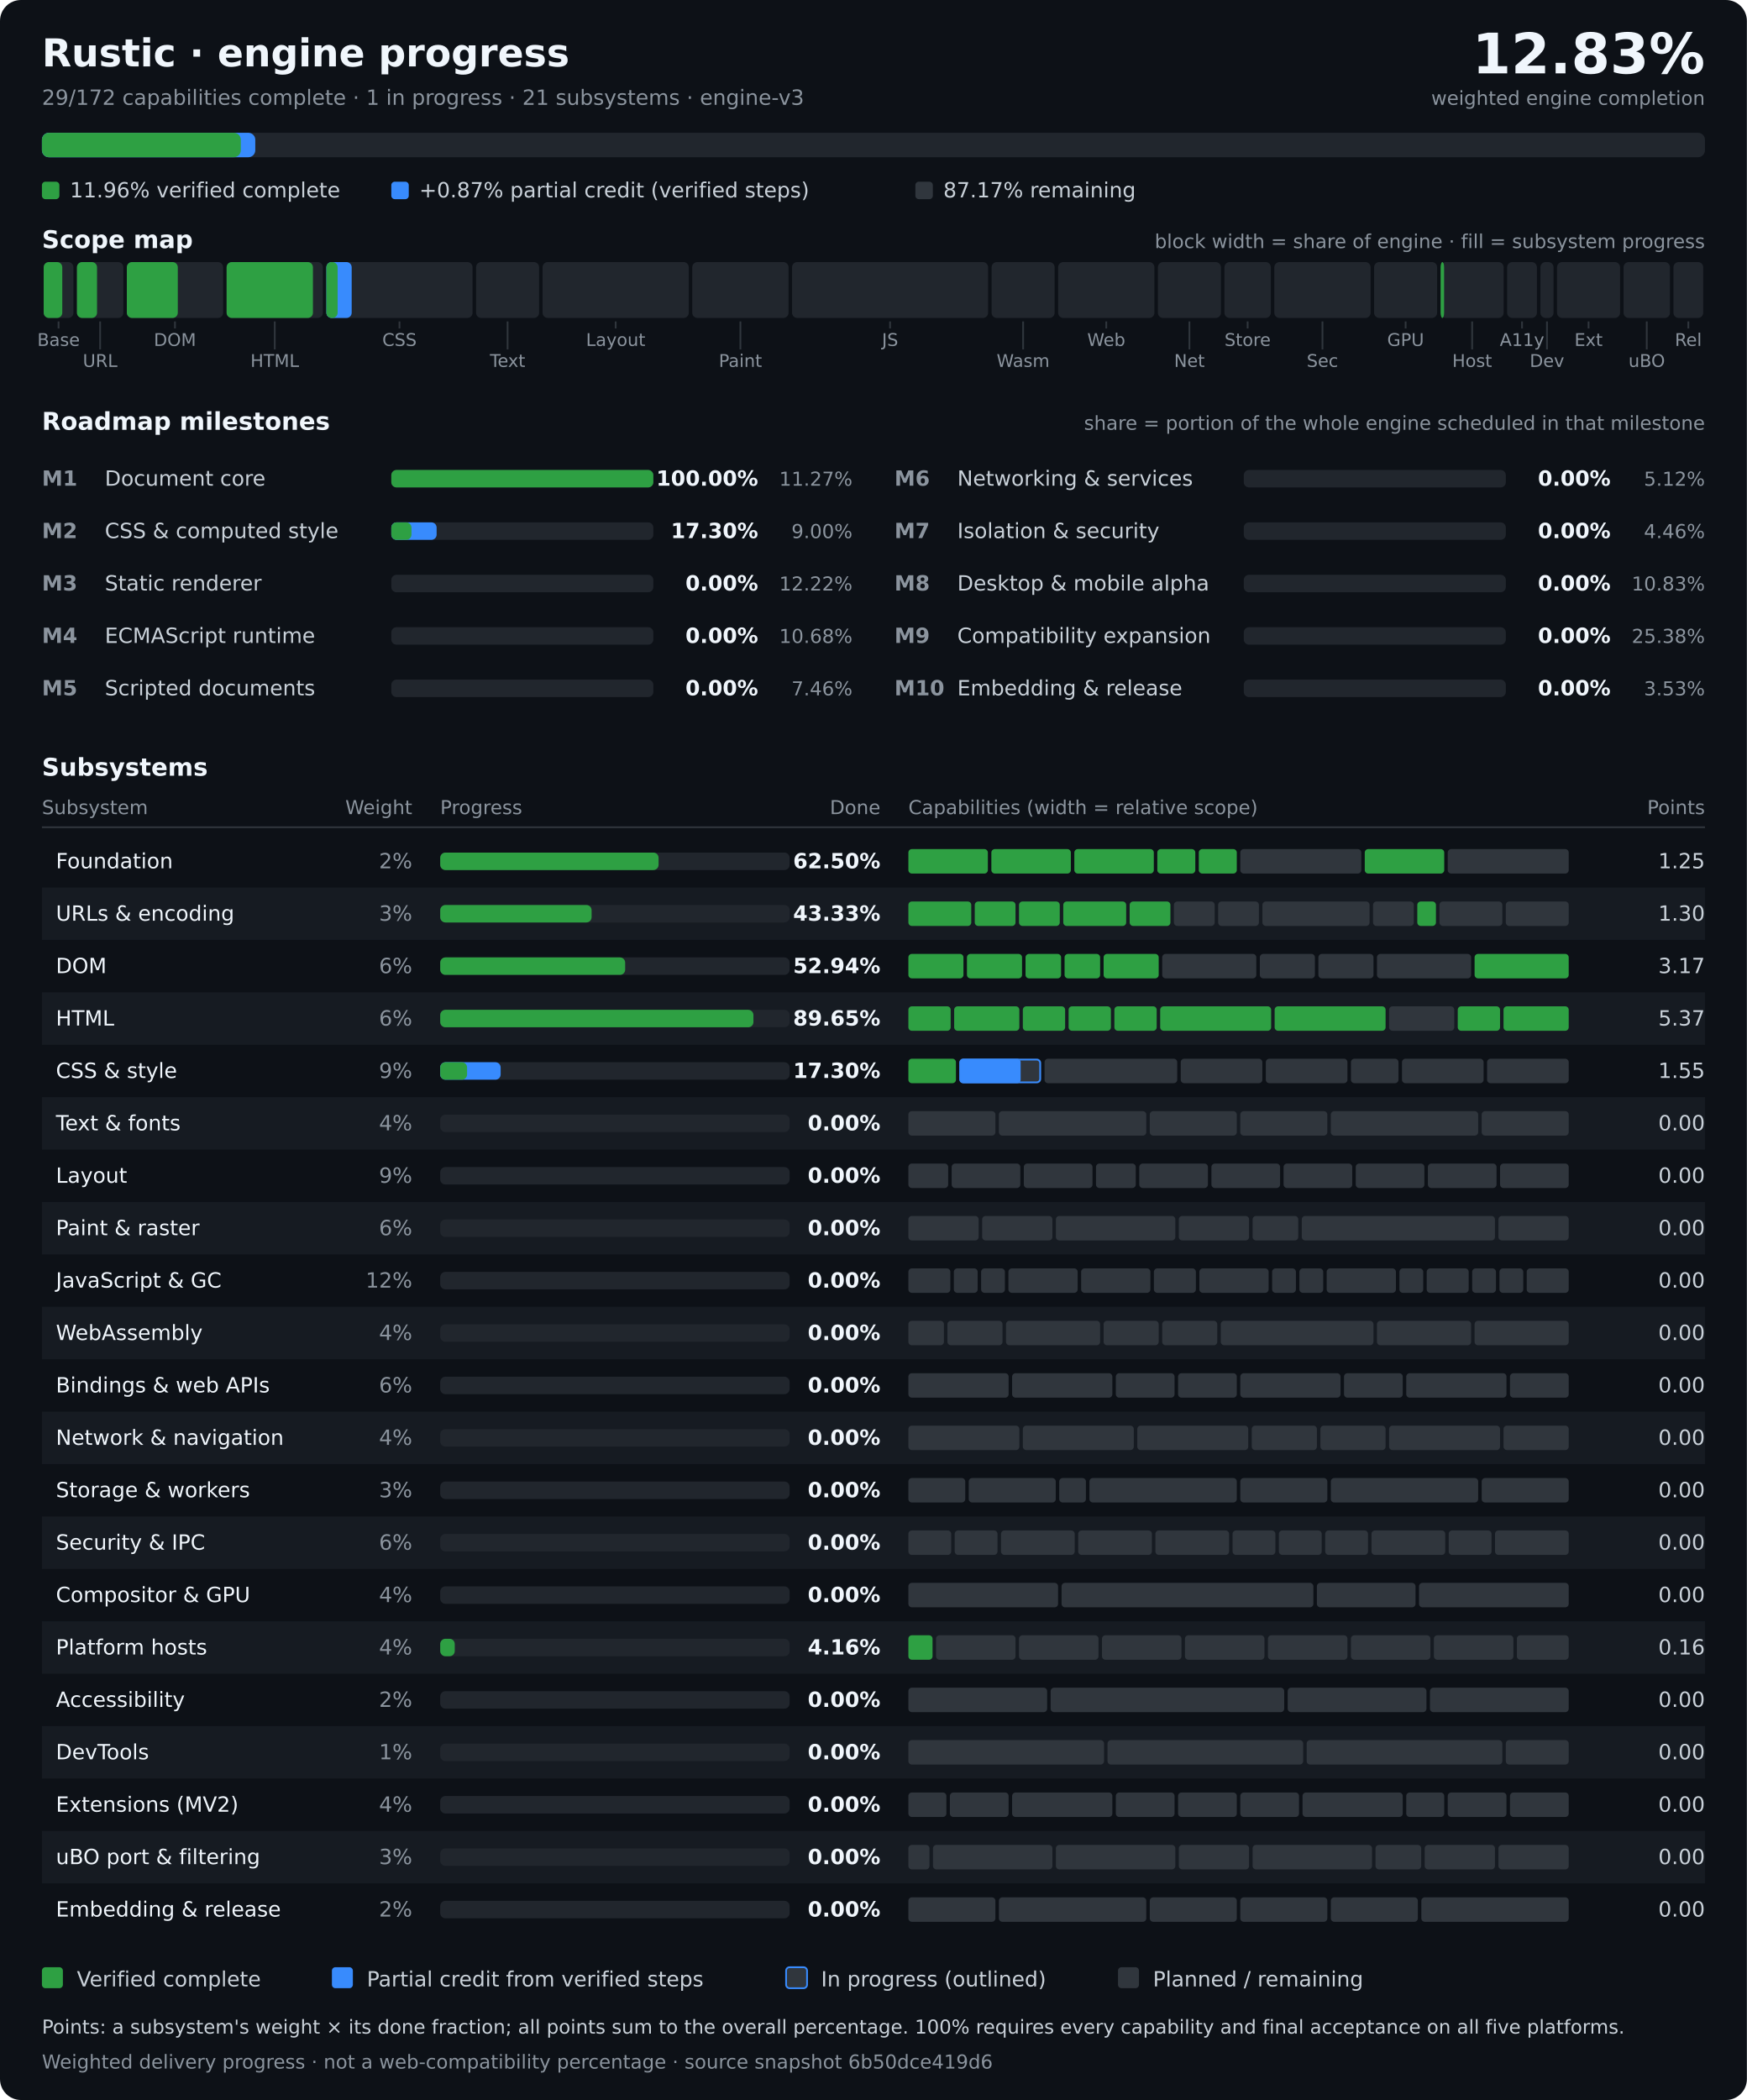
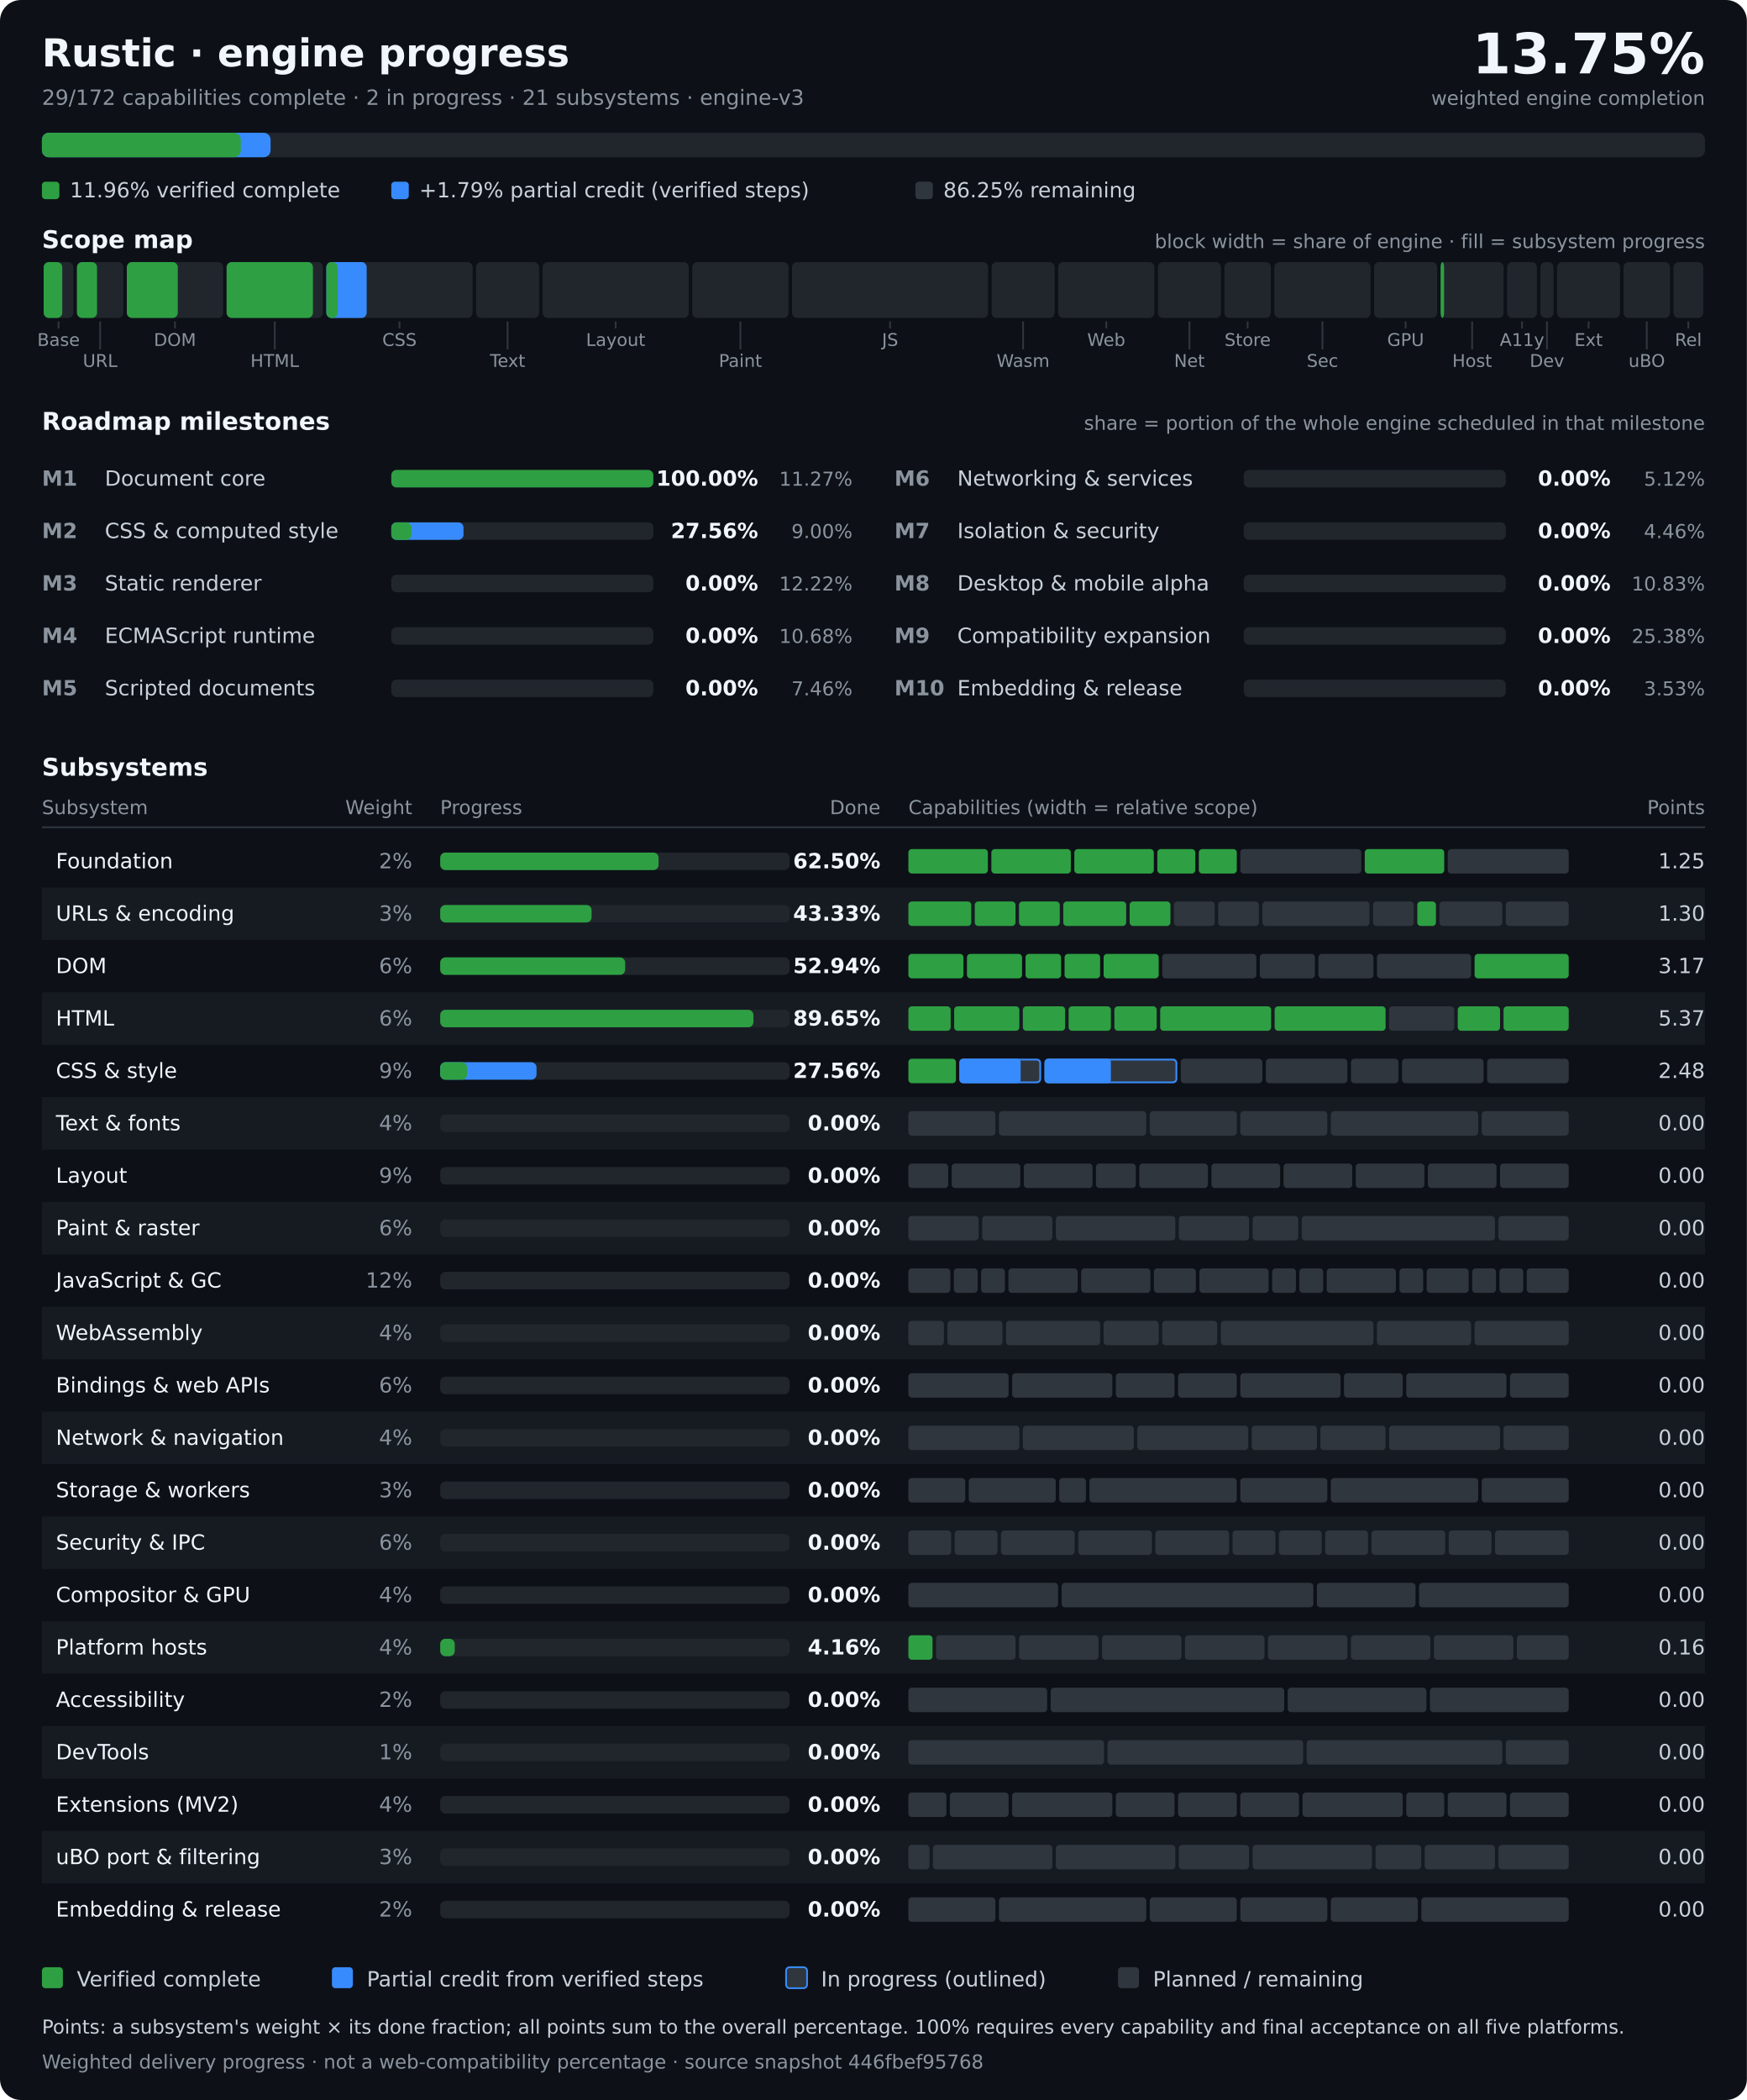
<svg xmlns="http://www.w3.org/2000/svg" width="1000" height="1202" viewBox="0 0 1000 1202" role="img" aria-labelledby="title desc">
  <rect width="1000" height="1202" rx="12" fill="#0d1117" />
  <g font-family="DejaVu Sans,Arial,sans-serif">
    <text x="24.00" y="38" fill="#f0f6fc" font-size="22" font-weight="700">Rustic · engine progress</text>
-     <text x="24.00" y="60" fill="#8b949e" font-size="12">29/172 capabilities complete · 1 in progress · 21 subsystems · engine-v3</text>
-     <text x="976.00" y="42" fill="#f0f6fc" font-size="32" text-anchor="end" font-weight="700">12.83%</text>
+     <text x="24.00" y="60" fill="#8b949e" font-size="12">29/172 capabilities complete · 2 in progress · 21 subsystems · engine-v3</text>
+     <text x="976.00" y="42" fill="#f0f6fc" font-size="32" text-anchor="end" font-weight="700">13.75%</text>
    <text x="976.00" y="60" fill="#8b949e" font-size="11" text-anchor="end">weighted engine completion</text>
    <rect x="24.00" y="76" width="952.00" height="14" rx="4" fill="#21262d" />
-     <rect x="24.00" y="76" width="122.14" height="14" rx="4" fill="#388bfd" />
+     <rect x="24.00" y="76" width="130.90" height="14" rx="4" fill="#388bfd" />
    <rect x="24.00" y="76" width="113.86" height="14" rx="4" fill="#2ea043" />
    <rect x="24" y="104" width="10" height="10" rx="2" fill="#2ea043" />
    <text x="40.00" y="113" fill="#c9d1d9" font-size="12">11.96% verified complete</text>
    <rect x="224" y="104" width="10" height="10" rx="2" fill="#388bfd" />
-     <text x="240.00" y="113" fill="#c9d1d9" font-size="12">+0.87% partial credit (verified steps)</text>
+     <text x="240.00" y="113" fill="#c9d1d9" font-size="12">+1.79% partial credit (verified steps)</text>
    <rect x="524" y="104" width="10" height="10" rx="2" fill="#30363d" />
-     <text x="540.00" y="113" fill="#c9d1d9" font-size="12">87.17% remaining</text>
+     <text x="540.00" y="113" fill="#c9d1d9" font-size="12">86.25% remaining</text>
    <text x="24.00" y="142" fill="#f0f6fc" font-size="14" font-weight="600">Scope map</text>
    <text x="976.00" y="142" fill="#8b949e" font-size="11" text-anchor="end">block width = share of engine · fill = subsystem progress</text>
    <g>
      <rect x="25.00" y="150" width="17.04" height="32" rx="3" fill="#21262d" />
      <rect x="25.00" y="150" width="10.65" height="32" rx="3" fill="#2ea043" />
      <rect x="33.02" y="184" width="1" height="4" fill="#30363d" />
      <text x="33.52" y="198" fill="#8b949e" font-size="10" text-anchor="middle">Base</text>
    </g>
    <g>
      <rect x="44.04" y="150" width="26.56" height="32" rx="3" fill="#21262d" />
      <rect x="44.04" y="150" width="11.51" height="32" rx="3" fill="#2ea043" />
      <rect x="56.82" y="184" width="1" height="16" fill="#30363d" />
      <text x="57.32" y="210" fill="#8b949e" font-size="10" text-anchor="middle">URL</text>
    </g>
    <g>
      <rect x="72.60" y="150" width="55.12" height="32" rx="3" fill="#21262d" />
      <rect x="72.60" y="150" width="29.18" height="32" rx="3" fill="#2ea043" />
      <rect x="99.66" y="184" width="1" height="4" fill="#30363d" />
      <text x="100.16" y="198" fill="#8b949e" font-size="10" text-anchor="middle">DOM</text>
    </g>
    <g>
      <rect x="129.72" y="150" width="55.12" height="32" rx="3" fill="#21262d" />
      <rect x="129.72" y="150" width="49.42" height="32" rx="3" fill="#2ea043" />
      <rect x="156.78" y="184" width="1" height="16" fill="#30363d" />
      <text x="157.28" y="210" fill="#8b949e" font-size="10" text-anchor="middle">HTML</text>
    </g>
    <g>
      <rect x="186.84" y="150" width="83.68" height="32" rx="3" fill="#21262d" />
-       <rect x="186.84" y="150" width="14.48" height="32" rx="3" fill="#388bfd" />
+       <rect x="186.84" y="150" width="23.06" height="32" rx="3" fill="#388bfd" />
      <rect x="186.84" y="150" width="6.43" height="32" rx="3" fill="#2ea043" />
      <rect x="228.18" y="184" width="1" height="4" fill="#30363d" />
      <text x="228.68" y="198" fill="#8b949e" font-size="10" text-anchor="middle">CSS</text>
    </g>
    <g>
      <rect x="272.52" y="150" width="36.08" height="32" rx="3" fill="#21262d" />
      <rect x="290.06" y="184" width="1" height="16" fill="#30363d" />
      <text x="290.56" y="210" fill="#8b949e" font-size="10" text-anchor="middle">Text</text>
    </g>
    <g>
      <rect x="310.60" y="150" width="83.68" height="32" rx="3" fill="#21262d" />
      <rect x="351.94" y="184" width="1" height="4" fill="#30363d" />
      <text x="352.44" y="198" fill="#8b949e" font-size="10" text-anchor="middle">Layout</text>
    </g>
    <g>
      <rect x="396.28" y="150" width="55.12" height="32" rx="3" fill="#21262d" />
      <rect x="423.34" y="184" width="1" height="16" fill="#30363d" />
      <text x="423.84" y="210" fill="#8b949e" font-size="10" text-anchor="middle">Paint</text>
    </g>
    <g>
      <rect x="453.40" y="150" width="112.24" height="32" rx="3" fill="#21262d" />
      <rect x="509.02" y="184" width="1" height="4" fill="#30363d" />
      <text x="509.52" y="198" fill="#8b949e" font-size="10" text-anchor="middle">JS</text>
    </g>
    <g>
      <rect x="567.64" y="150" width="36.08" height="32" rx="3" fill="#21262d" />
      <rect x="585.18" y="184" width="1" height="16" fill="#30363d" />
      <text x="585.68" y="210" fill="#8b949e" font-size="10" text-anchor="middle">Wasm</text>
    </g>
    <g>
      <rect x="605.72" y="150" width="55.12" height="32" rx="3" fill="#21262d" />
      <rect x="632.78" y="184" width="1" height="4" fill="#30363d" />
      <text x="633.28" y="198" fill="#8b949e" font-size="10" text-anchor="middle">Web</text>
    </g>
    <g>
      <rect x="662.84" y="150" width="36.08" height="32" rx="3" fill="#21262d" />
      <rect x="680.38" y="184" width="1" height="16" fill="#30363d" />
      <text x="680.88" y="210" fill="#8b949e" font-size="10" text-anchor="middle">Net</text>
    </g>
    <g>
      <rect x="700.92" y="150" width="26.56" height="32" rx="3" fill="#21262d" />
      <rect x="713.70" y="184" width="1" height="4" fill="#30363d" />
      <text x="714.20" y="198" fill="#8b949e" font-size="10" text-anchor="middle">Store</text>
    </g>
    <g>
      <rect x="729.48" y="150" width="55.12" height="32" rx="3" fill="#21262d" />
      <rect x="756.54" y="184" width="1" height="16" fill="#30363d" />
      <text x="757.04" y="210" fill="#8b949e" font-size="10" text-anchor="middle">Sec</text>
    </g>
    <g>
      <rect x="786.60" y="150" width="36.08" height="32" rx="3" fill="#21262d" />
      <rect x="804.14" y="184" width="1" height="4" fill="#30363d" />
      <text x="804.64" y="198" fill="#8b949e" font-size="10" text-anchor="middle">GPU</text>
    </g>
    <g>
      <rect x="824.68" y="150" width="36.08" height="32" rx="3" fill="#21262d" />
      <rect x="824.68" y="150" width="2.00" height="32" rx="3" fill="#2ea043" />
      <rect x="842.22" y="184" width="1" height="16" fill="#30363d" />
      <text x="842.72" y="210" fill="#8b949e" font-size="10" text-anchor="middle">Host</text>
    </g>
    <g>
      <rect x="862.76" y="150" width="17.04" height="32" rx="3" fill="#21262d" />
      <rect x="870.78" y="184" width="1" height="4" fill="#30363d" />
      <text x="871.28" y="198" fill="#8b949e" font-size="10" text-anchor="middle">A11y</text>
    </g>
    <g>
      <rect x="881.80" y="150" width="7.52" height="32" rx="3" fill="#21262d" />
      <rect x="885.06" y="184" width="1" height="16" fill="#30363d" />
      <text x="885.56" y="210" fill="#8b949e" font-size="10" text-anchor="middle">Dev</text>
    </g>
    <g>
      <rect x="891.32" y="150" width="36.08" height="32" rx="3" fill="#21262d" />
      <rect x="908.86" y="184" width="1" height="4" fill="#30363d" />
      <text x="909.36" y="198" fill="#8b949e" font-size="10" text-anchor="middle">Ext</text>
    </g>
    <g>
      <rect x="929.40" y="150" width="26.56" height="32" rx="3" fill="#21262d" />
      <rect x="942.18" y="184" width="1" height="16" fill="#30363d" />
      <text x="942.68" y="210" fill="#8b949e" font-size="10" text-anchor="middle">uBO</text>
    </g>
    <g>
      <rect x="957.96" y="150" width="17.04" height="32" rx="3" fill="#21262d" />
      <rect x="965.98" y="184" width="1" height="4" fill="#30363d" />
      <text x="966.48" y="198" fill="#8b949e" font-size="10" text-anchor="middle">Rel</text>
    </g>
    <text x="24.00" y="246" fill="#f0f6fc" font-size="14" font-weight="600">Roadmap milestones</text>
    <text x="976.00" y="246" fill="#8b949e" font-size="11" text-anchor="end">share = portion of the whole engine scheduled in that milestone</text>
    <g>
      <text x="24.00" y="278" fill="#8b949e" font-size="12" font-weight="600">M1</text>
      <text x="60.00" y="278" fill="#c9d1d9" font-size="12">Document core</text>
      <rect x="224.00" y="269" width="150.00" height="10" rx="3" fill="#21262d" />
      <rect x="224.00" y="269" width="150.00" height="10" rx="3" fill="#2ea043" />
      <text x="434.00" y="278" fill="#f0f6fc" font-size="12" text-anchor="end" font-weight="600">100.00%</text>
      <text x="488.00" y="278" fill="#8b949e" font-size="11" text-anchor="end">11.27%</text>
    </g>
    <g>
      <text x="24.00" y="308" fill="#8b949e" font-size="12" font-weight="600">M2</text>
      <text x="60.00" y="308" fill="#c9d1d9" font-size="12">CSS &amp; computed style</text>
      <rect x="224.00" y="299" width="150.00" height="10" rx="3" fill="#21262d" />
-       <rect x="224.00" y="299" width="25.95" height="10" rx="3" fill="#388bfd" />
+       <rect x="224.00" y="299" width="41.34" height="10" rx="3" fill="#388bfd" />
      <rect x="224.00" y="299" width="11.54" height="10" rx="3" fill="#2ea043" />
-       <text x="434.00" y="308" fill="#f0f6fc" font-size="12" text-anchor="end" font-weight="600">17.30%</text>
+       <text x="434.00" y="308" fill="#f0f6fc" font-size="12" text-anchor="end" font-weight="600">27.56%</text>
      <text x="488.00" y="308" fill="#8b949e" font-size="11" text-anchor="end">9.00%</text>
    </g>
    <g>
      <text x="24.00" y="338" fill="#8b949e" font-size="12" font-weight="600">M3</text>
      <text x="60.00" y="338" fill="#c9d1d9" font-size="12">Static renderer</text>
      <rect x="224.00" y="329" width="150.00" height="10" rx="3" fill="#21262d" />
      <text x="434.00" y="338" fill="#f0f6fc" font-size="12" text-anchor="end" font-weight="600">0.00%</text>
      <text x="488.00" y="338" fill="#8b949e" font-size="11" text-anchor="end">12.22%</text>
    </g>
    <g>
      <text x="24.00" y="368" fill="#8b949e" font-size="12" font-weight="600">M4</text>
      <text x="60.00" y="368" fill="#c9d1d9" font-size="12">ECMAScript runtime</text>
      <rect x="224.00" y="359" width="150.00" height="10" rx="3" fill="#21262d" />
      <text x="434.00" y="368" fill="#f0f6fc" font-size="12" text-anchor="end" font-weight="600">0.00%</text>
      <text x="488.00" y="368" fill="#8b949e" font-size="11" text-anchor="end">10.68%</text>
    </g>
    <g>
      <text x="24.00" y="398" fill="#8b949e" font-size="12" font-weight="600">M5</text>
      <text x="60.00" y="398" fill="#c9d1d9" font-size="12">Scripted documents</text>
      <rect x="224.00" y="389" width="150.00" height="10" rx="3" fill="#21262d" />
      <text x="434.00" y="398" fill="#f0f6fc" font-size="12" text-anchor="end" font-weight="600">0.00%</text>
      <text x="488.00" y="398" fill="#8b949e" font-size="11" text-anchor="end">7.46%</text>
    </g>
    <g>
      <text x="512.00" y="278" fill="#8b949e" font-size="12" font-weight="600">M6</text>
      <text x="548.00" y="278" fill="#c9d1d9" font-size="12">Networking &amp; services</text>
      <rect x="712.00" y="269" width="150.00" height="10" rx="3" fill="#21262d" />
      <text x="922.00" y="278" fill="#f0f6fc" font-size="12" text-anchor="end" font-weight="600">0.00%</text>
      <text x="976.00" y="278" fill="#8b949e" font-size="11" text-anchor="end">5.12%</text>
    </g>
    <g>
      <text x="512.00" y="308" fill="#8b949e" font-size="12" font-weight="600">M7</text>
      <text x="548.00" y="308" fill="#c9d1d9" font-size="12">Isolation &amp; security</text>
      <rect x="712.00" y="299" width="150.00" height="10" rx="3" fill="#21262d" />
      <text x="922.00" y="308" fill="#f0f6fc" font-size="12" text-anchor="end" font-weight="600">0.00%</text>
      <text x="976.00" y="308" fill="#8b949e" font-size="11" text-anchor="end">4.46%</text>
    </g>
    <g>
      <text x="512.00" y="338" fill="#8b949e" font-size="12" font-weight="600">M8</text>
      <text x="548.00" y="338" fill="#c9d1d9" font-size="12">Desktop &amp; mobile alpha</text>
      <rect x="712.00" y="329" width="150.00" height="10" rx="3" fill="#21262d" />
      <text x="922.00" y="338" fill="#f0f6fc" font-size="12" text-anchor="end" font-weight="600">0.00%</text>
      <text x="976.00" y="338" fill="#8b949e" font-size="11" text-anchor="end">10.83%</text>
    </g>
    <g>
      <text x="512.00" y="368" fill="#8b949e" font-size="12" font-weight="600">M9</text>
      <text x="548.00" y="368" fill="#c9d1d9" font-size="12">Compatibility expansion</text>
      <rect x="712.00" y="359" width="150.00" height="10" rx="3" fill="#21262d" />
      <text x="922.00" y="368" fill="#f0f6fc" font-size="12" text-anchor="end" font-weight="600">0.00%</text>
      <text x="976.00" y="368" fill="#8b949e" font-size="11" text-anchor="end">25.38%</text>
    </g>
    <g>
      <text x="512.00" y="398" fill="#8b949e" font-size="12" font-weight="600">M10</text>
      <text x="548.00" y="398" fill="#c9d1d9" font-size="12">Embedding &amp; release</text>
      <rect x="712.00" y="389" width="150.00" height="10" rx="3" fill="#21262d" />
      <text x="922.00" y="398" fill="#f0f6fc" font-size="12" text-anchor="end" font-weight="600">0.00%</text>
      <text x="976.00" y="398" fill="#8b949e" font-size="11" text-anchor="end">3.53%</text>
    </g>
    <text x="24.00" y="444" fill="#f0f6fc" font-size="14" font-weight="600">Subsystems</text>
    <text x="24.00" y="466" fill="#8b949e" font-size="11">Subsystem</text>
    <text x="236.00" y="466" fill="#8b949e" font-size="11" text-anchor="end">Weight</text>
    <text x="252.00" y="466" fill="#8b949e" font-size="11">Progress</text>
    <text x="504.00" y="466" fill="#8b949e" font-size="11" text-anchor="end">Done</text>
    <text x="520.00" y="466" fill="#8b949e" font-size="11">Capabilities (width = relative scope)</text>
    <text x="976.00" y="466" fill="#8b949e" font-size="11" text-anchor="end">Points</text>
    <rect x="24" y="473" width="952" height="1" fill="#30363d" />
    <g>
      <text x="32.00" y="497" fill="#f0f6fc" font-size="12">Foundation</text>
      <text x="236.00" y="497" fill="#8b949e" font-size="12" text-anchor="end">2%</text>
      <rect x="252.00" y="488" width="200.00" height="10" rx="3" fill="#21262d" />
      <rect x="252.00" y="488" width="125.00" height="10" rx="3" fill="#2ea043" />
      <text x="504.00" y="497" fill="#f0f6fc" font-size="12" text-anchor="end" font-weight="600">62.50%</text>
      <g>
        <rect x="520.00" y="486" width="45.50" height="14" rx="2" fill="#2ea043" />
      </g>
      <g>
        <rect x="567.50" y="486" width="45.50" height="14" rx="2" fill="#2ea043" />
      </g>
      <g>
        <rect x="615.00" y="486" width="45.50" height="14" rx="2" fill="#2ea043" />
      </g>
      <g>
        <rect x="662.50" y="486" width="21.75" height="14" rx="2" fill="#2ea043" />
      </g>
      <g>
        <rect x="686.25" y="486" width="21.75" height="14" rx="2" fill="#2ea043" />
      </g>
      <g>
        <rect x="710.00" y="486" width="69.25" height="14" rx="2" fill="#30363d" />
      </g>
      <g>
        <rect x="781.25" y="486" width="45.50" height="14" rx="2" fill="#2ea043" />
      </g>
      <g>
        <rect x="828.75" y="486" width="69.25" height="14" rx="2" fill="#30363d" />
      </g>
      <text x="976.00" y="497" fill="#c9d1d9" font-size="12" text-anchor="end">1.25</text>
    </g>
    <g>
      <rect x="24" y="508" width="952" height="30" fill="#161b22" />
      <text x="32.00" y="527" fill="#f0f6fc" font-size="12">URLs &amp; encoding</text>
      <text x="236.00" y="527" fill="#8b949e" font-size="12" text-anchor="end">3%</text>
      <rect x="252.00" y="518" width="200.00" height="10" rx="3" fill="#21262d" />
      <rect x="252.00" y="518" width="86.66" height="10" rx="3" fill="#2ea043" />
      <text x="504.00" y="527" fill="#f0f6fc" font-size="12" text-anchor="end" font-weight="600">43.33%</text>
      <g>
        <rect x="520.00" y="516" width="36.00" height="14" rx="2" fill="#2ea043" />
      </g>
      <g>
        <rect x="558.00" y="516" width="23.33" height="14" rx="2" fill="#2ea043" />
      </g>
      <g>
        <rect x="583.33" y="516" width="23.33" height="14" rx="2" fill="#2ea043" />
      </g>
      <g>
        <rect x="608.67" y="516" width="36.00" height="14" rx="2" fill="#2ea043" />
      </g>
      <g>
        <rect x="646.67" y="516" width="23.33" height="14" rx="2" fill="#2ea043" />
      </g>
      <g>
        <rect x="672.00" y="516" width="23.33" height="14" rx="2" fill="#30363d" />
      </g>
      <g>
        <rect x="697.33" y="516" width="23.33" height="14" rx="2" fill="#30363d" />
      </g>
      <g>
        <rect x="722.67" y="516" width="61.33" height="14" rx="2" fill="#30363d" />
      </g>
      <g>
        <rect x="786.00" y="516" width="23.33" height="14" rx="2" fill="#30363d" />
      </g>
      <g>
        <rect x="811.33" y="516" width="10.67" height="14" rx="2" fill="#2ea043" />
      </g>
      <g>
        <rect x="824.00" y="516" width="36.00" height="14" rx="2" fill="#30363d" />
      </g>
      <g>
        <rect x="862.00" y="516" width="36.00" height="14" rx="2" fill="#30363d" />
      </g>
      <text x="976.00" y="527" fill="#c9d1d9" font-size="12" text-anchor="end">1.30</text>
    </g>
    <g>
      <text x="32.00" y="557" fill="#f0f6fc" font-size="12">DOM</text>
      <text x="236.00" y="557" fill="#8b949e" font-size="12" text-anchor="end">6%</text>
      <rect x="252.00" y="548" width="200.00" height="10" rx="3" fill="#21262d" />
      <rect x="252.00" y="548" width="105.88" height="10" rx="3" fill="#2ea043" />
      <text x="504.00" y="557" fill="#f0f6fc" font-size="12" text-anchor="end" font-weight="600">52.94%</text>
      <g>
        <rect x="520.00" y="546" width="31.53" height="14" rx="2" fill="#2ea043" />
      </g>
      <g>
        <rect x="553.53" y="546" width="31.53" height="14" rx="2" fill="#2ea043" />
      </g>
      <g>
        <rect x="587.06" y="546" width="20.35" height="14" rx="2" fill="#2ea043" />
      </g>
      <g>
        <rect x="609.41" y="546" width="20.35" height="14" rx="2" fill="#2ea043" />
      </g>
      <g>
        <rect x="631.76" y="546" width="31.53" height="14" rx="2" fill="#2ea043" />
      </g>
      <g>
        <rect x="665.29" y="546" width="53.88" height="14" rx="2" fill="#30363d" />
      </g>
      <g>
        <rect x="721.18" y="546" width="31.53" height="14" rx="2" fill="#30363d" />
      </g>
      <g>
        <rect x="754.71" y="546" width="31.53" height="14" rx="2" fill="#30363d" />
      </g>
      <g>
        <rect x="788.24" y="546" width="53.88" height="14" rx="2" fill="#30363d" />
      </g>
      <g>
        <rect x="844.12" y="546" width="53.88" height="14" rx="2" fill="#2ea043" />
      </g>
      <text x="976.00" y="557" fill="#c9d1d9" font-size="12" text-anchor="end">3.17</text>
    </g>
    <g>
      <rect x="24" y="568" width="952" height="30" fill="#161b22" />
      <text x="32.00" y="587" fill="#f0f6fc" font-size="12">HTML</text>
      <text x="236.00" y="587" fill="#8b949e" font-size="12" text-anchor="end">6%</text>
      <rect x="252.00" y="578" width="200.00" height="10" rx="3" fill="#21262d" />
      <rect x="252.00" y="578" width="179.30" height="10" rx="3" fill="#2ea043" />
      <text x="504.00" y="587" fill="#f0f6fc" font-size="12" text-anchor="end" font-weight="600">89.65%</text>
      <g>
        <rect x="520.00" y="576" width="24.21" height="14" rx="2" fill="#2ea043" />
      </g>
      <g>
        <rect x="546.21" y="576" width="37.31" height="14" rx="2" fill="#2ea043" />
      </g>
      <g>
        <rect x="585.52" y="576" width="24.21" height="14" rx="2" fill="#2ea043" />
      </g>
      <g>
        <rect x="611.72" y="576" width="24.21" height="14" rx="2" fill="#2ea043" />
      </g>
      <g>
        <rect x="637.93" y="576" width="24.21" height="14" rx="2" fill="#2ea043" />
      </g>
      <g>
        <rect x="664.14" y="576" width="63.52" height="14" rx="2" fill="#2ea043" />
      </g>
      <g>
        <rect x="729.66" y="576" width="63.52" height="14" rx="2" fill="#2ea043" />
      </g>
      <g>
        <rect x="795.17" y="576" width="37.31" height="14" rx="2" fill="#30363d" />
      </g>
      <g>
        <rect x="834.48" y="576" width="24.21" height="14" rx="2" fill="#2ea043" />
      </g>
      <g>
        <rect x="860.69" y="576" width="37.31" height="14" rx="2" fill="#2ea043" />
      </g>
      <text x="976.00" y="587" fill="#c9d1d9" font-size="12" text-anchor="end">5.37</text>
    </g>
    <g>
      <text x="32.00" y="617" fill="#f0f6fc" font-size="12">CSS &amp; style</text>
      <text x="236.00" y="617" fill="#8b949e" font-size="12" text-anchor="end">9%</text>
      <rect x="252.00" y="608" width="200.00" height="10" rx="3" fill="#21262d" />
-       <rect x="252.00" y="608" width="34.60" height="10" rx="3" fill="#388bfd" />
+       <rect x="252.00" y="608" width="55.12" height="10" rx="3" fill="#388bfd" />
      <rect x="252.00" y="608" width="15.38" height="10" rx="3" fill="#2ea043" />
-       <text x="504.00" y="617" fill="#f0f6fc" font-size="12" text-anchor="end" font-weight="600">17.30%</text>
+       <text x="504.00" y="617" fill="#f0f6fc" font-size="12" text-anchor="end" font-weight="600">27.56%</text>
      <g>
        <rect x="520.00" y="606" width="27.23" height="14" rx="2" fill="#2ea043" />
      </g>
      <g>
        <rect x="549.23" y="606" width="46.72" height="14" rx="2" fill="#30363d" />
        <rect x="549.23" y="606" width="35.04" height="14" rx="2" fill="#388bfd" />
        <rect x="549.73" y="606.5" width="45.72" height="13" rx="2" fill="none" stroke="#388bfd" />
      </g>
      <g>
        <rect x="597.95" y="606" width="75.95" height="14" rx="2" fill="#30363d" />
+         <rect x="597.95" y="606" width="37.97" height="14" rx="2" fill="#388bfd" />
+         <rect x="598.45" y="606.5" width="74.95" height="13" rx="2" fill="none" stroke="#388bfd" />
      </g>
      <g>
        <rect x="675.90" y="606" width="46.72" height="14" rx="2" fill="#30363d" />
      </g>
      <g>
        <rect x="724.62" y="606" width="46.72" height="14" rx="2" fill="#30363d" />
      </g>
      <g>
        <rect x="773.33" y="606" width="27.23" height="14" rx="2" fill="#30363d" />
      </g>
      <g>
        <rect x="802.56" y="606" width="46.72" height="14" rx="2" fill="#30363d" />
      </g>
      <g>
        <rect x="851.28" y="606" width="46.72" height="14" rx="2" fill="#30363d" />
      </g>
-       <text x="976.00" y="617" fill="#c9d1d9" font-size="12" text-anchor="end">1.55</text>
+       <text x="976.00" y="617" fill="#c9d1d9" font-size="12" text-anchor="end">2.48</text>
    </g>
    <g>
      <rect x="24" y="628" width="952" height="30" fill="#161b22" />
      <text x="32.00" y="647" fill="#f0f6fc" font-size="12">Text &amp; fonts</text>
      <text x="236.00" y="647" fill="#8b949e" font-size="12" text-anchor="end">4%</text>
      <rect x="252.00" y="638" width="200.00" height="10" rx="3" fill="#21262d" />
      <text x="504.00" y="647" fill="#f0f6fc" font-size="12" text-anchor="end" font-weight="600">0.00%</text>
      <g>
        <rect x="520.00" y="636" width="49.82" height="14" rx="2" fill="#30363d" />
      </g>
      <g>
        <rect x="571.82" y="636" width="84.36" height="14" rx="2" fill="#30363d" />
      </g>
      <g>
        <rect x="658.18" y="636" width="49.82" height="14" rx="2" fill="#30363d" />
      </g>
      <g>
        <rect x="710.00" y="636" width="49.82" height="14" rx="2" fill="#30363d" />
      </g>
      <g>
        <rect x="761.82" y="636" width="84.36" height="14" rx="2" fill="#30363d" />
      </g>
      <g>
        <rect x="848.18" y="636" width="49.82" height="14" rx="2" fill="#30363d" />
      </g>
      <text x="976.00" y="647" fill="#c9d1d9" font-size="12" text-anchor="end">0.00</text>
    </g>
    <g>
      <text x="32.00" y="677" fill="#f0f6fc" font-size="12">Layout</text>
      <text x="236.00" y="677" fill="#8b949e" font-size="12" text-anchor="end">9%</text>
      <rect x="252.00" y="668" width="200.00" height="10" rx="3" fill="#21262d" />
      <text x="504.00" y="677" fill="#f0f6fc" font-size="12" text-anchor="end" font-weight="600">0.00%</text>
      <g>
        <rect x="520.00" y="666" width="22.78" height="14" rx="2" fill="#30363d" />
      </g>
      <g>
        <rect x="544.78" y="666" width="39.30" height="14" rx="2" fill="#30363d" />
      </g>
      <g>
        <rect x="586.09" y="666" width="39.30" height="14" rx="2" fill="#30363d" />
      </g>
      <g>
        <rect x="627.39" y="666" width="22.78" height="14" rx="2" fill="#30363d" />
      </g>
      <g>
        <rect x="652.17" y="666" width="39.30" height="14" rx="2" fill="#30363d" />
      </g>
      <g>
        <rect x="693.48" y="666" width="39.30" height="14" rx="2" fill="#30363d" />
      </g>
      <g>
        <rect x="734.78" y="666" width="39.30" height="14" rx="2" fill="#30363d" />
      </g>
      <g>
        <rect x="776.09" y="666" width="39.30" height="14" rx="2" fill="#30363d" />
      </g>
      <g>
        <rect x="817.39" y="666" width="39.30" height="14" rx="2" fill="#30363d" />
      </g>
      <g>
        <rect x="858.70" y="666" width="39.30" height="14" rx="2" fill="#30363d" />
      </g>
      <text x="976.00" y="677" fill="#c9d1d9" font-size="12" text-anchor="end">0.00</text>
    </g>
    <g>
      <rect x="24" y="688" width="952" height="30" fill="#161b22" />
      <text x="32.00" y="707" fill="#f0f6fc" font-size="12">Paint &amp; raster</text>
      <text x="236.00" y="707" fill="#8b949e" font-size="12" text-anchor="end">6%</text>
      <rect x="252.00" y="698" width="200.00" height="10" rx="3" fill="#21262d" />
      <text x="504.00" y="707" fill="#f0f6fc" font-size="12" text-anchor="end" font-weight="600">0.00%</text>
      <g>
        <rect x="520.00" y="696" width="40.22" height="14" rx="2" fill="#30363d" />
      </g>
      <g>
        <rect x="562.22" y="696" width="40.22" height="14" rx="2" fill="#30363d" />
      </g>
      <g>
        <rect x="604.44" y="696" width="68.37" height="14" rx="2" fill="#30363d" />
      </g>
      <g>
        <rect x="674.81" y="696" width="40.22" height="14" rx="2" fill="#30363d" />
      </g>
      <g>
        <rect x="717.04" y="696" width="26.15" height="14" rx="2" fill="#30363d" />
      </g>
      <g>
        <rect x="745.19" y="696" width="110.59" height="14" rx="2" fill="#30363d" />
      </g>
      <g>
        <rect x="857.78" y="696" width="40.22" height="14" rx="2" fill="#30363d" />
      </g>
      <text x="976.00" y="707" fill="#c9d1d9" font-size="12" text-anchor="end">0.00</text>
    </g>
    <g>
      <text x="32.00" y="737" fill="#f0f6fc" font-size="12">JavaScript &amp; GC</text>
      <text x="236.00" y="737" fill="#8b949e" font-size="12" text-anchor="end">12%</text>
      <rect x="252.00" y="728" width="200.00" height="10" rx="3" fill="#21262d" />
      <text x="504.00" y="737" fill="#f0f6fc" font-size="12" text-anchor="end" font-weight="600">0.00%</text>
      <g>
        <rect x="520.00" y="726" width="24.03" height="14" rx="2" fill="#30363d" />
      </g>
      <g>
        <rect x="546.03" y="726" width="13.62" height="14" rx="2" fill="#30363d" />
      </g>
      <g>
        <rect x="561.64" y="726" width="13.62" height="14" rx="2" fill="#30363d" />
      </g>
      <g>
        <rect x="577.26" y="726" width="39.64" height="14" rx="2" fill="#30363d" />
      </g>
      <g>
        <rect x="618.90" y="726" width="39.64" height="14" rx="2" fill="#30363d" />
      </g>
      <g>
        <rect x="660.55" y="726" width="24.03" height="14" rx="2" fill="#30363d" />
      </g>
      <g>
        <rect x="686.58" y="726" width="39.64" height="14" rx="2" fill="#30363d" />
      </g>
      <g>
        <rect x="728.22" y="726" width="13.62" height="14" rx="2" fill="#30363d" />
      </g>
      <g>
        <rect x="743.84" y="726" width="13.62" height="14" rx="2" fill="#30363d" />
      </g>
      <g>
        <rect x="759.45" y="726" width="39.64" height="14" rx="2" fill="#30363d" />
      </g>
      <g>
        <rect x="801.10" y="726" width="13.62" height="14" rx="2" fill="#30363d" />
      </g>
      <g>
        <rect x="816.71" y="726" width="24.03" height="14" rx="2" fill="#30363d" />
      </g>
      <g>
        <rect x="842.74" y="726" width="13.62" height="14" rx="2" fill="#30363d" />
      </g>
      <g>
        <rect x="858.36" y="726" width="13.62" height="14" rx="2" fill="#30363d" />
      </g>
      <g>
        <rect x="873.97" y="726" width="24.03" height="14" rx="2" fill="#30363d" />
      </g>
      <text x="976.00" y="737" fill="#c9d1d9" font-size="12" text-anchor="end">0.00</text>
    </g>
    <g>
      <rect x="24" y="748" width="952" height="30" fill="#161b22" />
      <text x="32.00" y="767" fill="#f0f6fc" font-size="12">WebAssembly</text>
      <text x="236.00" y="767" fill="#8b949e" font-size="12" text-anchor="end">4%</text>
      <rect x="252.00" y="758" width="200.00" height="10" rx="3" fill="#21262d" />
      <text x="504.00" y="767" fill="#f0f6fc" font-size="12" text-anchor="end" font-weight="600">0.00%</text>
      <g>
        <rect x="520.00" y="756" width="20.35" height="14" rx="2" fill="#30363d" />
      </g>
      <g>
        <rect x="542.35" y="756" width="31.53" height="14" rx="2" fill="#30363d" />
      </g>
      <g>
        <rect x="575.88" y="756" width="53.88" height="14" rx="2" fill="#30363d" />
      </g>
      <g>
        <rect x="631.76" y="756" width="31.53" height="14" rx="2" fill="#30363d" />
      </g>
      <g>
        <rect x="665.29" y="756" width="31.53" height="14" rx="2" fill="#30363d" />
      </g>
      <g>
        <rect x="698.82" y="756" width="87.41" height="14" rx="2" fill="#30363d" />
      </g>
      <g>
        <rect x="788.24" y="756" width="53.88" height="14" rx="2" fill="#30363d" />
      </g>
      <g>
        <rect x="844.12" y="756" width="53.88" height="14" rx="2" fill="#30363d" />
      </g>
      <text x="976.00" y="767" fill="#c9d1d9" font-size="12" text-anchor="end">0.00</text>
    </g>
    <g>
      <text x="32.00" y="797" fill="#f0f6fc" font-size="12">Bindings &amp; web APIs</text>
      <text x="236.00" y="797" fill="#8b949e" font-size="12" text-anchor="end">6%</text>
      <rect x="252.00" y="788" width="200.00" height="10" rx="3" fill="#21262d" />
      <text x="504.00" y="797" fill="#f0f6fc" font-size="12" text-anchor="end" font-weight="600">0.00%</text>
      <g>
        <rect x="520.00" y="786" width="57.38" height="14" rx="2" fill="#30363d" />
      </g>
      <g>
        <rect x="579.38" y="786" width="57.38" height="14" rx="2" fill="#30363d" />
      </g>
      <g>
        <rect x="638.75" y="786" width="33.62" height="14" rx="2" fill="#30363d" />
      </g>
      <g>
        <rect x="674.38" y="786" width="33.62" height="14" rx="2" fill="#30363d" />
      </g>
      <g>
        <rect x="710.00" y="786" width="57.38" height="14" rx="2" fill="#30363d" />
      </g>
      <g>
        <rect x="769.38" y="786" width="33.62" height="14" rx="2" fill="#30363d" />
      </g>
      <g>
        <rect x="805.00" y="786" width="57.38" height="14" rx="2" fill="#30363d" />
      </g>
      <g>
        <rect x="864.38" y="786" width="33.62" height="14" rx="2" fill="#30363d" />
      </g>
      <text x="976.00" y="797" fill="#c9d1d9" font-size="12" text-anchor="end">0.00</text>
    </g>
    <g>
      <rect x="24" y="808" width="952" height="30" fill="#161b22" />
      <text x="32.00" y="827" fill="#f0f6fc" font-size="12">Network &amp; navigation</text>
      <text x="236.00" y="827" fill="#8b949e" font-size="12" text-anchor="end">4%</text>
      <rect x="252.00" y="818" width="200.00" height="10" rx="3" fill="#21262d" />
      <text x="504.00" y="827" fill="#f0f6fc" font-size="12" text-anchor="end" font-weight="600">0.00%</text>
      <g>
        <rect x="520.00" y="816" width="63.52" height="14" rx="2" fill="#30363d" />
      </g>
      <g>
        <rect x="585.52" y="816" width="63.52" height="14" rx="2" fill="#30363d" />
      </g>
      <g>
        <rect x="651.03" y="816" width="63.52" height="14" rx="2" fill="#30363d" />
      </g>
      <g>
        <rect x="716.55" y="816" width="37.31" height="14" rx="2" fill="#30363d" />
      </g>
      <g>
        <rect x="755.86" y="816" width="37.31" height="14" rx="2" fill="#30363d" />
      </g>
      <g>
        <rect x="795.17" y="816" width="63.52" height="14" rx="2" fill="#30363d" />
      </g>
      <g>
        <rect x="860.69" y="816" width="37.31" height="14" rx="2" fill="#30363d" />
      </g>
      <text x="976.00" y="827" fill="#c9d1d9" font-size="12" text-anchor="end">0.00</text>
    </g>
    <g>
      <text x="32.00" y="857" fill="#f0f6fc" font-size="12">Storage &amp; workers</text>
      <text x="236.00" y="857" fill="#8b949e" font-size="12" text-anchor="end">3%</text>
      <rect x="252.00" y="848" width="200.00" height="10" rx="3" fill="#21262d" />
      <text x="504.00" y="857" fill="#f0f6fc" font-size="12" text-anchor="end" font-weight="600">0.00%</text>
      <g>
        <rect x="520.00" y="846" width="32.55" height="14" rx="2" fill="#30363d" />
      </g>
      <g>
        <rect x="554.55" y="846" width="49.82" height="14" rx="2" fill="#30363d" />
      </g>
      <g>
        <rect x="606.36" y="846" width="15.27" height="14" rx="2" fill="#30363d" />
      </g>
      <g>
        <rect x="623.64" y="846" width="84.36" height="14" rx="2" fill="#30363d" />
      </g>
      <g>
        <rect x="710.00" y="846" width="49.82" height="14" rx="2" fill="#30363d" />
      </g>
      <g>
        <rect x="761.82" y="846" width="84.36" height="14" rx="2" fill="#30363d" />
      </g>
      <g>
        <rect x="848.18" y="846" width="49.82" height="14" rx="2" fill="#30363d" />
      </g>
      <text x="976.00" y="857" fill="#c9d1d9" font-size="12" text-anchor="end">0.00</text>
    </g>
    <g>
      <rect x="24" y="868" width="952" height="30" fill="#161b22" />
      <text x="32.00" y="887" fill="#f0f6fc" font-size="12">Security &amp; IPC</text>
      <text x="236.00" y="887" fill="#8b949e" font-size="12" text-anchor="end">6%</text>
      <rect x="252.00" y="878" width="200.00" height="10" rx="3" fill="#21262d" />
      <text x="504.00" y="887" fill="#f0f6fc" font-size="12" text-anchor="end" font-weight="600">0.00%</text>
      <g>
        <rect x="520.00" y="876" width="24.51" height="14" rx="2" fill="#30363d" />
      </g>
      <g>
        <rect x="546.51" y="876" width="24.51" height="14" rx="2" fill="#30363d" />
      </g>
      <g>
        <rect x="573.02" y="876" width="42.19" height="14" rx="2" fill="#30363d" />
      </g>
      <g>
        <rect x="617.21" y="876" width="42.19" height="14" rx="2" fill="#30363d" />
      </g>
      <g>
        <rect x="661.40" y="876" width="42.19" height="14" rx="2" fill="#30363d" />
      </g>
      <g>
        <rect x="705.58" y="876" width="24.51" height="14" rx="2" fill="#30363d" />
      </g>
      <g>
        <rect x="732.09" y="876" width="24.51" height="14" rx="2" fill="#30363d" />
      </g>
      <g>
        <rect x="758.60" y="876" width="24.51" height="14" rx="2" fill="#30363d" />
      </g>
      <g>
        <rect x="785.12" y="876" width="42.19" height="14" rx="2" fill="#30363d" />
      </g>
      <g>
        <rect x="829.30" y="876" width="24.51" height="14" rx="2" fill="#30363d" />
      </g>
      <g>
        <rect x="855.81" y="876" width="42.19" height="14" rx="2" fill="#30363d" />
      </g>
      <text x="976.00" y="887" fill="#c9d1d9" font-size="12" text-anchor="end">0.00</text>
    </g>
    <g>
      <text x="32.00" y="917" fill="#f0f6fc" font-size="12">Compositor &amp; GPU</text>
      <text x="236.00" y="917" fill="#8b949e" font-size="12" text-anchor="end">4%</text>
      <rect x="252.00" y="908" width="200.00" height="10" rx="3" fill="#21262d" />
      <text x="504.00" y="917" fill="#f0f6fc" font-size="12" text-anchor="end" font-weight="600">0.00%</text>
      <g>
        <rect x="520.00" y="906" width="85.69" height="14" rx="2" fill="#30363d" />
      </g>
      <g>
        <rect x="607.69" y="906" width="144.15" height="14" rx="2" fill="#30363d" />
      </g>
      <g>
        <rect x="753.85" y="906" width="56.46" height="14" rx="2" fill="#30363d" />
      </g>
      <g>
        <rect x="812.31" y="906" width="85.69" height="14" rx="2" fill="#30363d" />
      </g>
      <text x="976.00" y="917" fill="#c9d1d9" font-size="12" text-anchor="end">0.00</text>
    </g>
    <g>
      <rect x="24" y="928" width="952" height="30" fill="#161b22" />
      <text x="32.00" y="947" fill="#f0f6fc" font-size="12">Platform hosts</text>
      <text x="236.00" y="947" fill="#8b949e" font-size="12" text-anchor="end">4%</text>
      <rect x="252.00" y="938" width="200.00" height="10" rx="3" fill="#21262d" />
      <rect x="252.00" y="938" width="8.32" height="10" rx="3" fill="#2ea043" />
      <text x="504.00" y="947" fill="#f0f6fc" font-size="12" text-anchor="end" font-weight="600">4.16%</text>
      <g>
        <rect x="520.00" y="936" width="13.83" height="14" rx="2" fill="#2ea043" />
      </g>
      <g>
        <rect x="535.83" y="936" width="45.50" height="14" rx="2" fill="#30363d" />
      </g>
      <g>
        <rect x="583.33" y="936" width="45.50" height="14" rx="2" fill="#30363d" />
      </g>
      <g>
        <rect x="630.83" y="936" width="45.50" height="14" rx="2" fill="#30363d" />
      </g>
      <g>
        <rect x="678.33" y="936" width="45.50" height="14" rx="2" fill="#30363d" />
      </g>
      <g>
        <rect x="725.83" y="936" width="45.50" height="14" rx="2" fill="#30363d" />
      </g>
      <g>
        <rect x="773.33" y="936" width="45.50" height="14" rx="2" fill="#30363d" />
      </g>
      <g>
        <rect x="820.83" y="936" width="45.50" height="14" rx="2" fill="#30363d" />
      </g>
      <g>
        <rect x="868.33" y="936" width="29.67" height="14" rx="2" fill="#30363d" />
      </g>
      <text x="976.00" y="947" fill="#c9d1d9" font-size="12" text-anchor="end">0.16</text>
    </g>
    <g>
      <text x="32.00" y="977" fill="#f0f6fc" font-size="12">Accessibility</text>
      <text x="236.00" y="977" fill="#8b949e" font-size="12" text-anchor="end">2%</text>
      <rect x="252.00" y="968" width="200.00" height="10" rx="3" fill="#21262d" />
      <text x="504.00" y="977" fill="#f0f6fc" font-size="12" text-anchor="end" font-weight="600">0.00%</text>
      <g>
        <rect x="520.00" y="966" width="79.43" height="14" rx="2" fill="#30363d" />
      </g>
      <g>
        <rect x="601.43" y="966" width="133.71" height="14" rx="2" fill="#30363d" />
      </g>
      <g>
        <rect x="737.14" y="966" width="79.43" height="14" rx="2" fill="#30363d" />
      </g>
      <g>
        <rect x="818.57" y="966" width="79.43" height="14" rx="2" fill="#30363d" />
      </g>
      <text x="976.00" y="977" fill="#c9d1d9" font-size="12" text-anchor="end">0.00</text>
    </g>
    <g>
      <rect x="24" y="988" width="952" height="30" fill="#161b22" />
      <text x="32.00" y="1007" fill="#f0f6fc" font-size="12">DevTools</text>
      <text x="236.00" y="1007" fill="#8b949e" font-size="12" text-anchor="end">1%</text>
      <rect x="252.00" y="998" width="200.00" height="10" rx="3" fill="#21262d" />
      <text x="504.00" y="1007" fill="#f0f6fc" font-size="12" text-anchor="end" font-weight="600">0.00%</text>
      <g>
        <rect x="520.00" y="996" width="112.00" height="14" rx="2" fill="#30363d" />
      </g>
      <g>
        <rect x="634.00" y="996" width="112.00" height="14" rx="2" fill="#30363d" />
      </g>
      <g>
        <rect x="748.00" y="996" width="112.00" height="14" rx="2" fill="#30363d" />
      </g>
      <g>
        <rect x="862.00" y="996" width="36.00" height="14" rx="2" fill="#30363d" />
      </g>
      <text x="976.00" y="1007" fill="#c9d1d9" font-size="12" text-anchor="end">0.00</text>
    </g>
    <g>
      <text x="32.00" y="1037" fill="#f0f6fc" font-size="12">Extensions (MV2)</text>
      <text x="236.00" y="1037" fill="#8b949e" font-size="12" text-anchor="end">4%</text>
      <rect x="252.00" y="1028" width="200.00" height="10" rx="3" fill="#21262d" />
      <text x="504.00" y="1037" fill="#f0f6fc" font-size="12" text-anchor="end" font-weight="600">0.00%</text>
      <g>
        <rect x="520.00" y="1026" width="21.75" height="14" rx="2" fill="#30363d" />
      </g>
      <g>
        <rect x="543.75" y="1026" width="33.62" height="14" rx="2" fill="#30363d" />
      </g>
      <g>
        <rect x="579.38" y="1026" width="57.38" height="14" rx="2" fill="#30363d" />
      </g>
      <g>
        <rect x="638.75" y="1026" width="33.62" height="14" rx="2" fill="#30363d" />
      </g>
      <g>
        <rect x="674.38" y="1026" width="33.62" height="14" rx="2" fill="#30363d" />
      </g>
      <g>
        <rect x="710.00" y="1026" width="33.62" height="14" rx="2" fill="#30363d" />
      </g>
      <g>
        <rect x="745.62" y="1026" width="57.38" height="14" rx="2" fill="#30363d" />
      </g>
      <g>
        <rect x="805.00" y="1026" width="21.75" height="14" rx="2" fill="#30363d" />
      </g>
      <g>
        <rect x="828.75" y="1026" width="33.62" height="14" rx="2" fill="#30363d" />
      </g>
      <g>
        <rect x="864.38" y="1026" width="33.62" height="14" rx="2" fill="#30363d" />
      </g>
      <text x="976.00" y="1037" fill="#c9d1d9" font-size="12" text-anchor="end">0.00</text>
    </g>
    <g>
      <rect x="24" y="1048" width="952" height="30" fill="#161b22" />
      <text x="32.00" y="1067" fill="#f0f6fc" font-size="12">uBO port &amp; filtering</text>
      <text x="236.00" y="1067" fill="#8b949e" font-size="12" text-anchor="end">3%</text>
      <rect x="252.00" y="1058" width="200.00" height="10" rx="3" fill="#21262d" />
      <text x="504.00" y="1067" fill="#f0f6fc" font-size="12" text-anchor="end" font-weight="600">0.00%</text>
      <g>
        <rect x="520.00" y="1056" width="12.07" height="14" rx="2" fill="#30363d" />
      </g>
      <g>
        <rect x="534.07" y="1056" width="68.37" height="14" rx="2" fill="#30363d" />
      </g>
      <g>
        <rect x="604.44" y="1056" width="68.37" height="14" rx="2" fill="#30363d" />
      </g>
      <g>
        <rect x="674.81" y="1056" width="40.22" height="14" rx="2" fill="#30363d" />
      </g>
      <g>
        <rect x="717.04" y="1056" width="68.37" height="14" rx="2" fill="#30363d" />
      </g>
      <g>
        <rect x="787.41" y="1056" width="26.15" height="14" rx="2" fill="#30363d" />
      </g>
      <g>
        <rect x="815.56" y="1056" width="40.22" height="14" rx="2" fill="#30363d" />
      </g>
      <g>
        <rect x="857.78" y="1056" width="40.22" height="14" rx="2" fill="#30363d" />
      </g>
      <text x="976.00" y="1067" fill="#c9d1d9" font-size="12" text-anchor="end">0.00</text>
    </g>
    <g>
      <text x="32.00" y="1097" fill="#f0f6fc" font-size="12">Embedding &amp; release</text>
      <text x="236.00" y="1097" fill="#8b949e" font-size="12" text-anchor="end">2%</text>
      <rect x="252.00" y="1088" width="200.00" height="10" rx="3" fill="#21262d" />
      <text x="504.00" y="1097" fill="#f0f6fc" font-size="12" text-anchor="end" font-weight="600">0.00%</text>
      <g>
        <rect x="520.00" y="1086" width="49.82" height="14" rx="2" fill="#30363d" />
      </g>
      <g>
        <rect x="571.82" y="1086" width="84.36" height="14" rx="2" fill="#30363d" />
      </g>
      <g>
        <rect x="658.18" y="1086" width="49.82" height="14" rx="2" fill="#30363d" />
      </g>
      <g>
        <rect x="710.00" y="1086" width="49.82" height="14" rx="2" fill="#30363d" />
      </g>
      <g>
        <rect x="761.82" y="1086" width="49.82" height="14" rx="2" fill="#30363d" />
      </g>
      <g>
        <rect x="813.64" y="1086" width="84.36" height="14" rx="2" fill="#30363d" />
      </g>
      <text x="976.00" y="1097" fill="#c9d1d9" font-size="12" text-anchor="end">0.00</text>
    </g>
    <rect x="24" y="1126" width="12" height="12" rx="2" fill="#2ea043" />
    <text x="44.00" y="1137" fill="#c9d1d9" font-size="12">Verified complete</text>
    <rect x="190" y="1126" width="12" height="12" rx="2" fill="#388bfd" />
    <text x="210.00" y="1137" fill="#c9d1d9" font-size="12">Partial credit from verified steps</text>
    <rect x="450" y="1126" width="12" height="12" rx="2" fill="#30363d" stroke="#388bfd" />
    <text x="470.00" y="1137" fill="#c9d1d9" font-size="12">In progress (outlined)</text>
    <rect x="640" y="1126" width="12" height="12" rx="2" fill="#30363d" />
    <text x="660.00" y="1137" fill="#c9d1d9" font-size="12">Planned / remaining</text>
    <text x="24.00" y="1164" fill="#c9d1d9" font-size="11">Points: a subsystem's weight × its done fraction; all points sum to the overall percentage. 100% requires every capability and final acceptance on all five platforms.</text>
-     <text x="24.00" y="1184" fill="#8b949e" font-size="11">Weighted delivery progress · not a web-compatibility percentage · source snapshot 6b50dce419d6</text>
+     <text x="24.00" y="1184" fill="#8b949e" font-size="11">Weighted delivery progress · not a web-compatibility percentage · source snapshot 446fbef95768</text>
  </g>
</svg>
